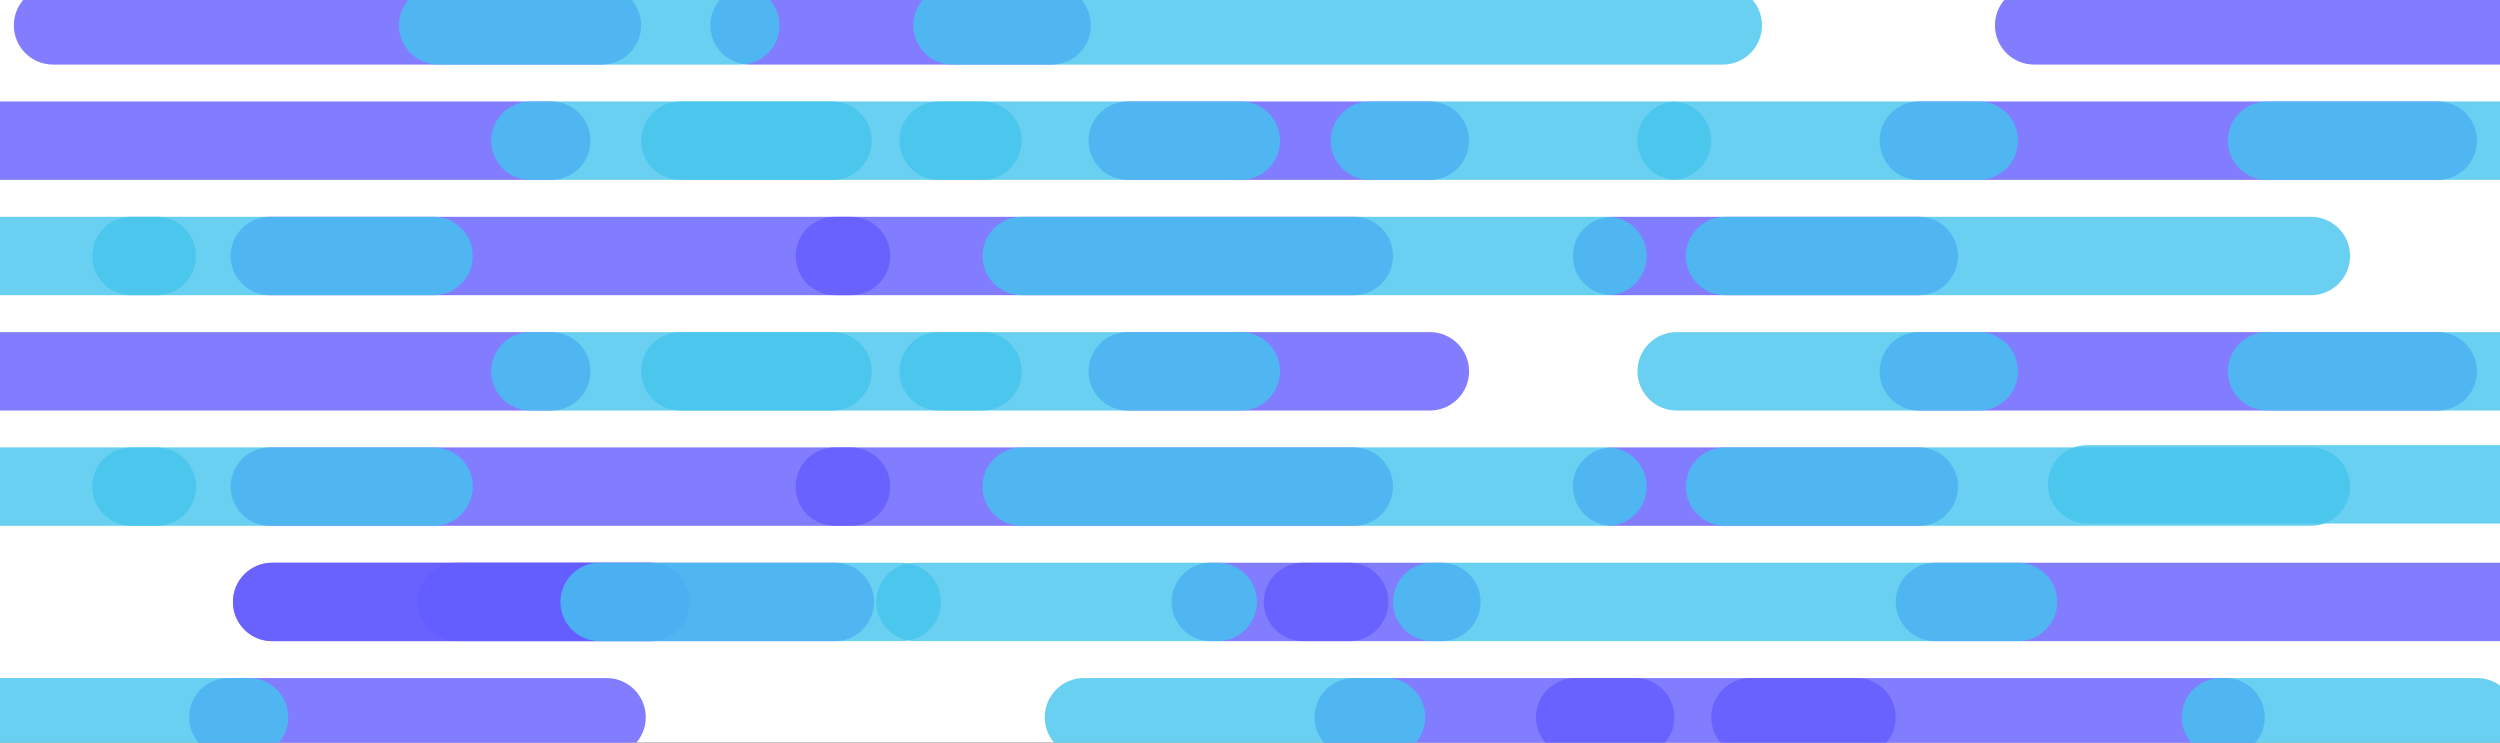
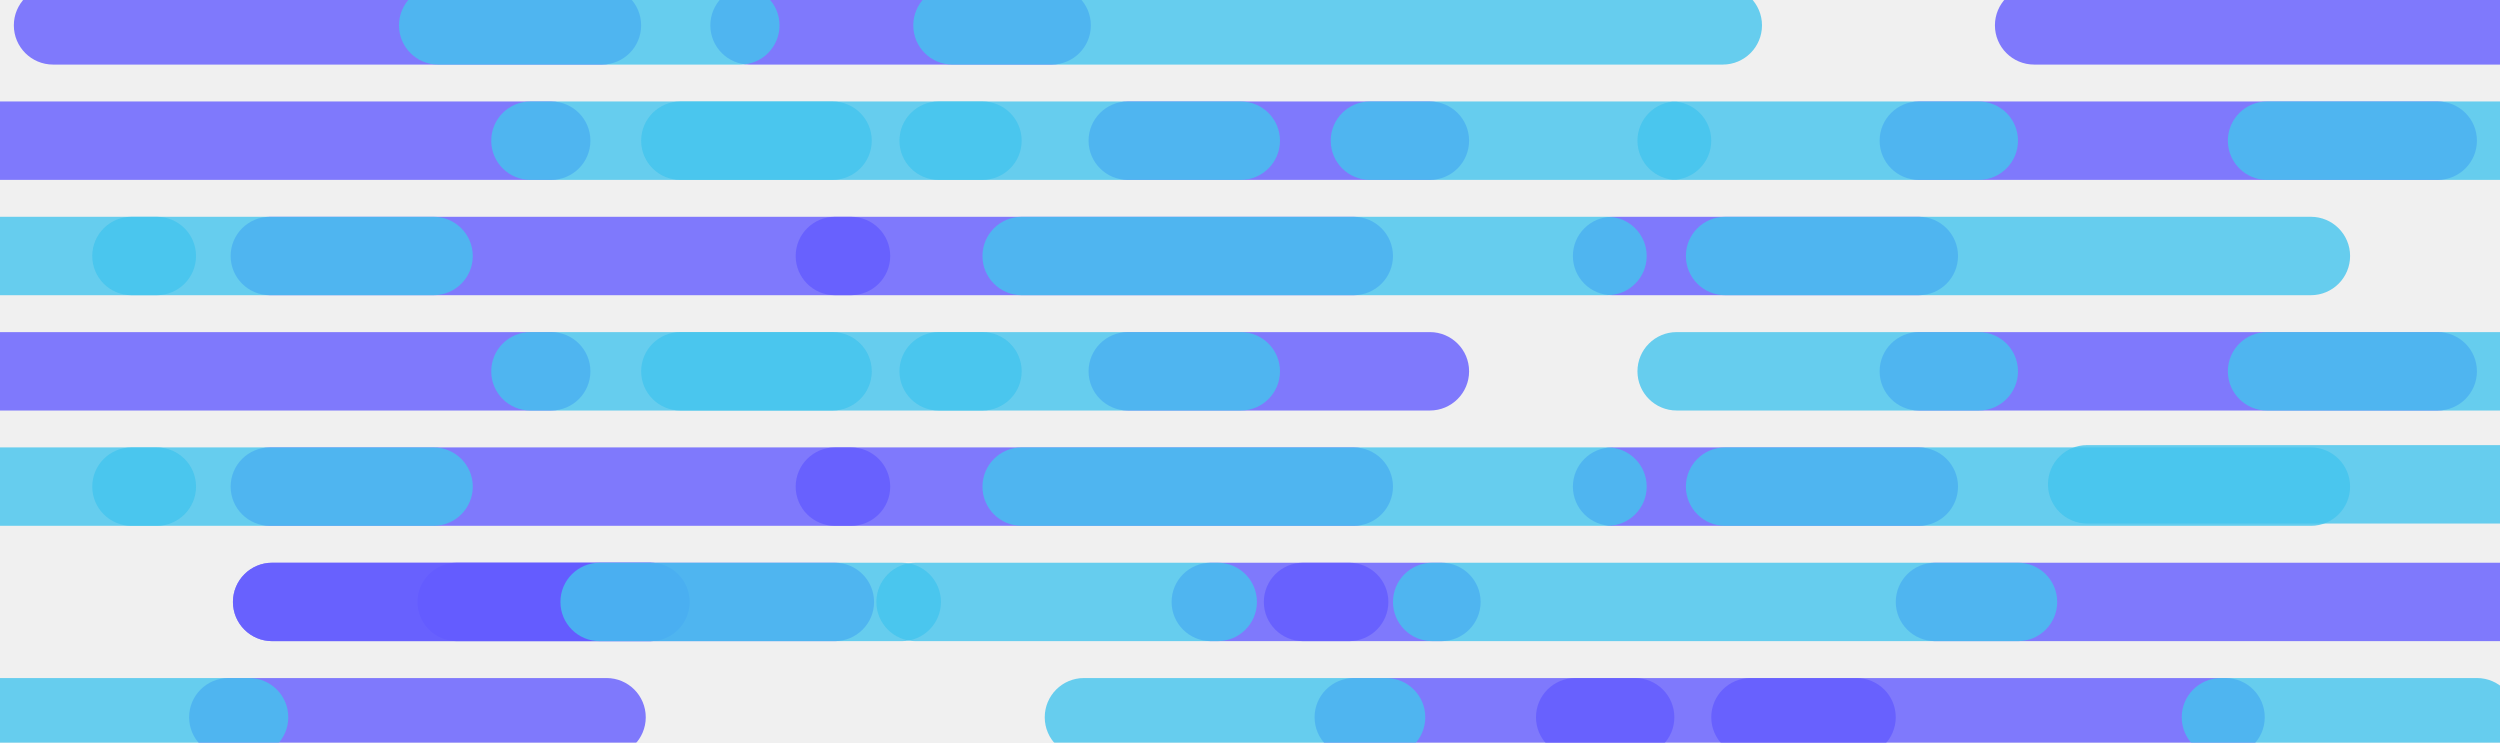
<svg xmlns="http://www.w3.org/2000/svg" width="1084" height="322" viewBox="0 0 1084 322" fill="none">
-   <rect width="1084" height="322" fill="#1E1E1E" />
  <g id="background" clip-path="url(#clip0_0_1)">
-     <rect width="1084" height="322" fill="white" />
    <g id="purpleGroup">
      <rect id="Rectangle 41" opacity="0.8" x="822" y="244" width="288" height="34" rx="17" fill="#635BFF" />
      <rect id="Rectangle 7" opacity="0.8" x="472" y="144" width="165" height="34" rx="17" fill="#635BFF" />
      <rect id="Rectangle 11" opacity="0.8" x="-30" y="144" width="286" height="34" rx="17" fill="#635BFF" />
      <rect id="Rectangle 13" opacity="0.8" x="100" y="194" width="286" height="34" rx="17" fill="#635BFF" />
      <rect id="Rectangle 40" opacity="0.8" x="101" y="244" width="198" height="34" rx="17" fill="#635BFF" />
      <rect id="Rectangle 47" opacity="0.8" x="82" y="294" width="198" height="34" rx="17" fill="#635BFF" />
      <rect id="Rectangle 34" opacity="0.8" x="181" y="244" width="198" height="34" rx="17" fill="#635BFF" />
      <rect id="Rectangle 4" opacity="0.8" x="815" y="144" width="259" height="34" rx="17" fill="#635BFF" />
      <rect id="Rectangle 3" opacity="0.8" x="682" y="194" width="167" height="34" rx="17" fill="#635BFF" />
      <rect id="Rectangle 49" opacity="0.8" x="742" y="294" width="240" height="34" rx="17" fill="#635BFF" />
      <rect id="Rectangle 50" opacity="0.8" x="666" y="294" width="156" height="34" rx="17" fill="#635BFF" />
      <rect id="Rectangle 51" opacity="0.8" x="570" y="294" width="156" height="34" rx="17" fill="#635BFF" />
      <rect id="Rectangle 37" opacity="0.8" x="508" y="244" width="94" height="34" rx="17" fill="#635BFF" />
      <rect id="Rectangle 38" opacity="0.8" x="548" y="244" width="94" height="34" rx="17" fill="#635BFF" />
      <rect id="Rectangle 17" opacity="0.8" x="-30" y="44" width="286" height="34" rx="17" fill="#635BFF" />
      <rect id="Rectangle 43" opacity="0.8" x="6" y="-6" width="272" height="34" rx="17" fill="#635BFF" />
      <rect id="Rectangle 21" opacity="0.8" x="472" y="44" width="165" height="34" rx="17" fill="#635BFF" />
      <rect id="Rectangle 44" opacity="0.8" x="308" y="-6" width="165" height="34" rx="17" fill="#635BFF" />
      <rect id="Rectangle 24" opacity="0.8" x="815" y="44" width="259" height="34" rx="17" fill="#635BFF" />
      <rect id="Rectangle 46" opacity="0.8" x="865" y="-6" width="259" height="34" rx="17" fill="#635BFF" />
      <rect id="Rectangle 28" opacity="0.8" x="100" y="94" width="286" height="34" rx="17" fill="#635BFF" />
      <rect id="Rectangle 31" opacity="0.8" x="682" y="94" width="167" height="34" rx="17" fill="#635BFF" />
      <rect id="Rectangle 33" opacity="0.8" x="101" y="244" width="198" height="34" rx="17" fill="#635BFF" />
      <rect id="Rectangle 2" opacity="0.8" x="345" y="194" width="259" height="34" rx="17" fill="#635BFF" />
      <rect id="Rectangle 29" opacity="0.8" x="345" y="94" width="259" height="34" rx="17" fill="#635BFF" />
    </g>
    <g id="blueGroup">
      <rect id="Rectangle 1" opacity="0.8" x="426" y="194" width="288" height="34" rx="17" fill="#43C4ED" />
      <rect id="Rectangle 39" opacity="0.8" x="604" y="244" width="288" height="34" rx="17" fill="#43C4ED" />
      <rect id="Rectangle 16" opacity="0.8" x="731" y="194" width="288" height="34" rx="17" fill="#43C4ED" />
      <rect id="Rectangle 5" opacity="0.8" x="710" y="144" width="165" height="34" rx="17" fill="#43C4ED" />
      <rect id="Rectangle 12" opacity="0.8" x="966" y="144" width="165" height="34" rx="17" fill="#43C4ED" />
      <rect id="Rectangle 8" opacity="0.8" x="390" y="144" width="165" height="34" rx="17" fill="#43C4ED" />
      <rect id="Rectangle 9" opacity="0.8" x="278" y="144" width="165" height="34" rx="17" fill="#43C4ED" />
      <rect id="Rectangle 10" opacity="0.8" x="213" y="144" width="165" height="34" rx="17" fill="#43C4ED" />
      <rect id="Rectangle 35" opacity="0.8" x="243" y="244" width="165" height="34" rx="17" fill="#43C4ED" />
      <rect id="Rectangle 36" opacity="0.8" x="380" y="244" width="165" height="34" rx="17" fill="#43C4ED" />
      <rect id="Rectangle 52" opacity="0.8" x="453" y="294" width="165" height="34" rx="17" fill="#43C4ED" />
      <rect id="Rectangle 53" opacity="0.8" x="-40" y="294" width="165" height="34" rx="17" fill="#43C4ED" />
      <rect id="Rectangle 14" opacity="0.8" x="40" y="194" width="165" height="34" rx="17" fill="#43C4ED" />
      <rect id="Rectangle 15" opacity="0.8" x="-60" y="194" width="145" height="34" rx="17" fill="#43C4ED" />
      <rect id="Rectangle 48" opacity="0.8" x="946" y="294" width="145" height="34" rx="17" fill="#43C4ED" />
      <rect id="Rectangle 18" opacity="0.8" x="213" y="44" width="165" height="34" rx="17" fill="#43C4ED" />
      <rect id="Rectangle 19" opacity="0.8" x="278" y="44" width="165" height="34" rx="17" fill="#43C4ED" />
      <rect id="Rectangle 45" opacity="0.8" x="396" y="-6" width="368" height="34" rx="17" fill="#43C4ED" />
      <rect id="Rectangle 42" opacity="0.8" x="173" y="-6" width="165" height="34" rx="17" fill="#43C4ED" />
      <rect id="Rectangle 20" opacity="0.8" x="390" y="44" width="165" height="34" rx="17" fill="#43C4ED" />
      <rect id="Rectangle 22" opacity="0.8" x="577" y="44" width="165" height="34" rx="17" fill="#43C4ED" />
      <rect id="Rectangle 23" opacity="0.8" x="710" y="44" width="165" height="34" rx="17" fill="#43C4ED" />
      <rect id="Rectangle 25" opacity="0.8" x="966" y="44" width="165" height="34" rx="17" fill="#43C4ED" />
      <rect id="Rectangle 26" opacity="0.8" x="-60" y="94" width="145" height="34" rx="17" fill="#43C4ED" />
      <rect id="Rectangle 27" opacity="0.8" x="40" y="94" width="165" height="34" rx="17" fill="#43C4ED" />
      <rect id="Rectangle 30" opacity="0.8" x="426" y="94" width="288" height="34" rx="17" fill="#43C4ED" />
      <rect id="Rectangle 32" opacity="0.8" x="731" y="94" width="288" height="34" rx="17" fill="#43C4ED" />
      <rect id="Rectangle 17_2" opacity="0.8" x="888" y="193" width="288" height="34" rx="17" fill="#43C4ED" />
    </g>
  </g>
  <defs>
    <clipPath id="clip0_0_1">
      <rect width="1084" height="322" fill="white" />
    </clipPath>
  </defs>
</svg>
